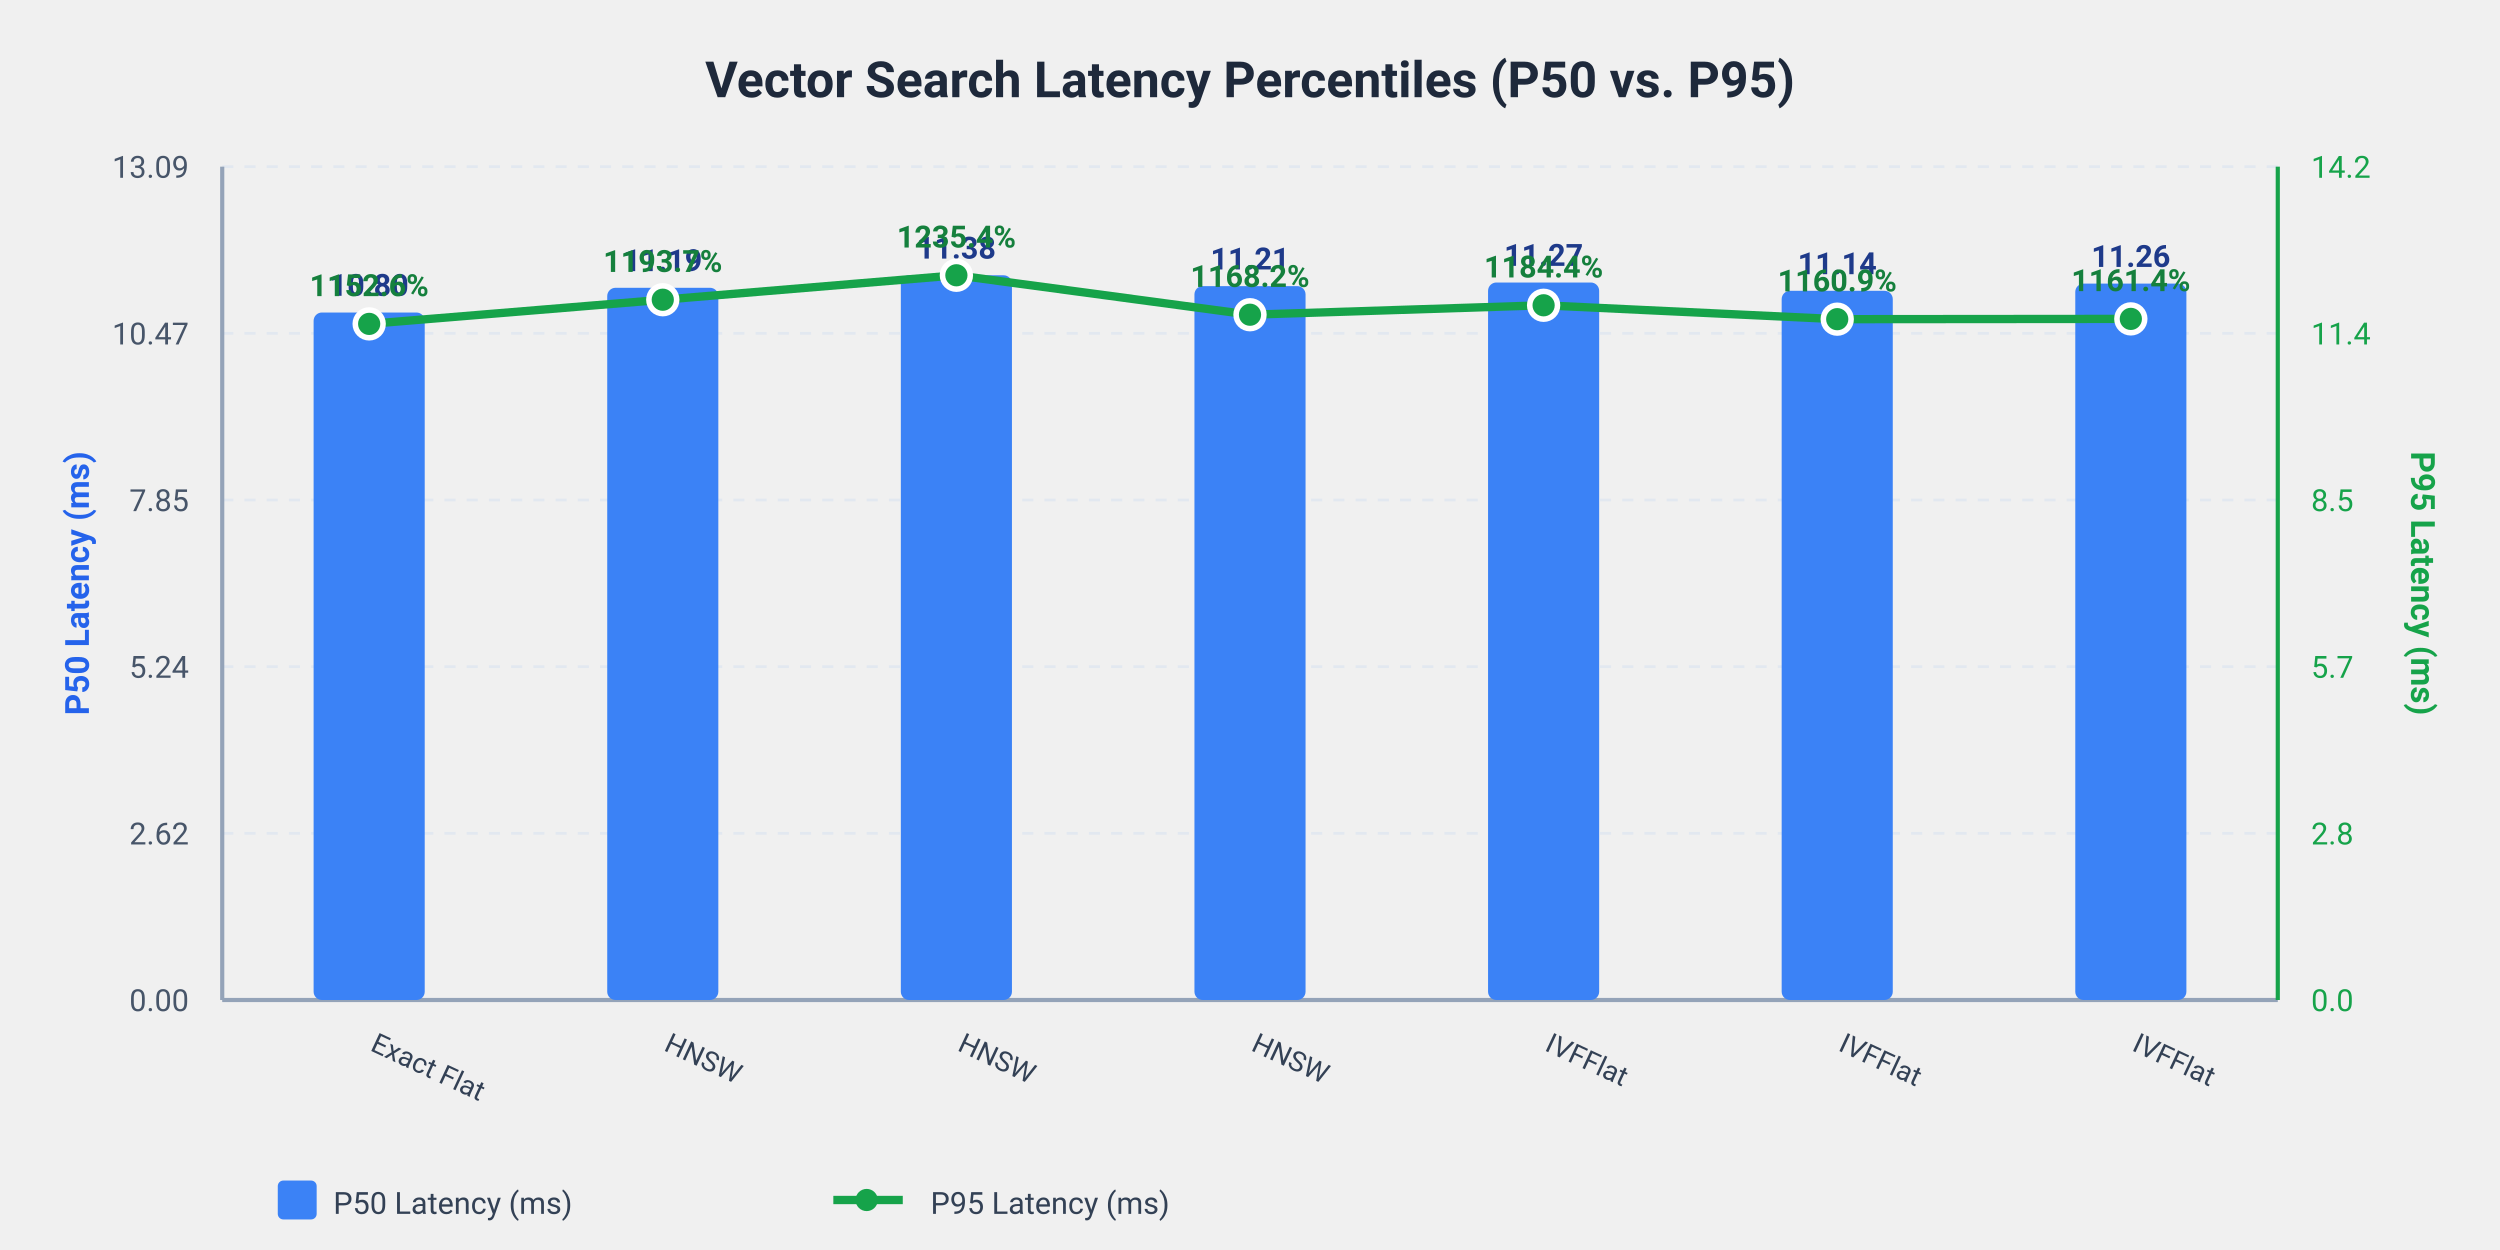
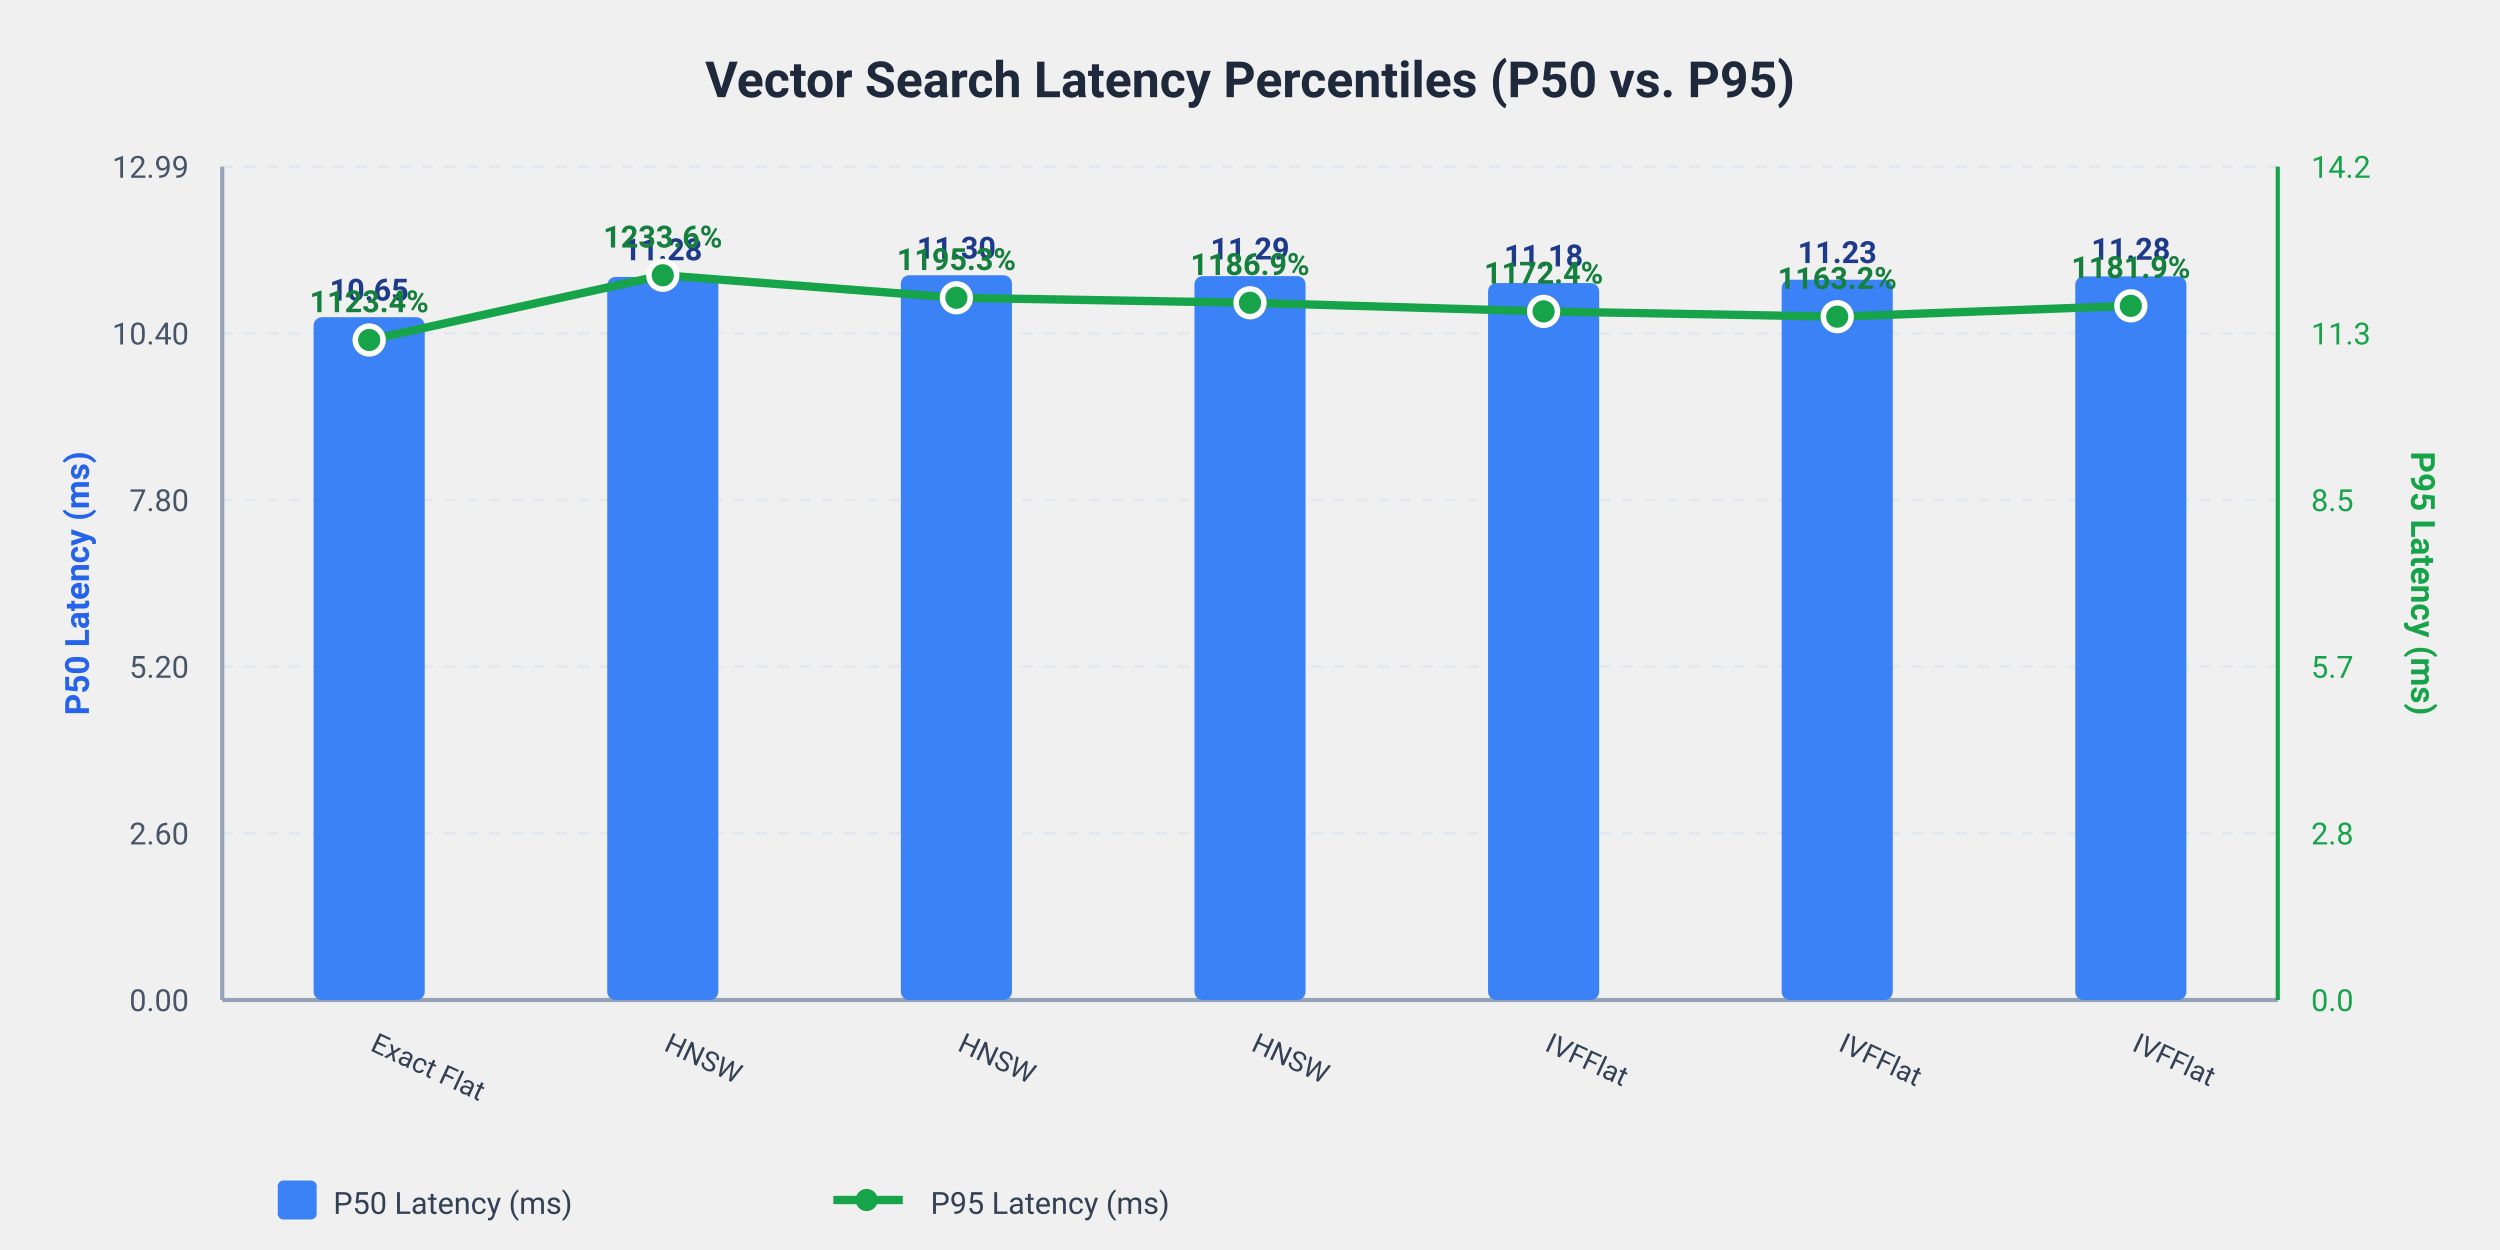
<svg xmlns="http://www.w3.org/2000/svg" viewBox="0 0 900 450" width="100%" height="100%" style="font-family: -apple-system, BlinkMacSystemFont, 'Segoe UI', Roboto, Helvetica, Arial, sans-serif; background: #ffffff;">
  <text x="450.0" y="35" text-anchor="middle" font-size="18" font-weight="bold" fill="#1e293b">Vector Search Latency Percentiles (P50 vs. P95)</text>
  <line x1="80" y1="360.0" x2="820" y2="360.0" stroke="#e2e8f0" stroke-width="1" stroke-dasharray="4,4" />
  <text x="68" y="364.0" text-anchor="end" font-size="11" fill="#475569">0.00</text>
  <text x="832" y="364.0" text-anchor="start" font-size="11" fill="#16a34a">0.0</text>
  <line x1="80" y1="300.0" x2="820" y2="300.0" stroke="#e2e8f0" stroke-width="1" stroke-dasharray="4,4" />
-   <text x="68" y="304.0" text-anchor="end" font-size="11" fill="#475569">2.62</text>
+   <text x="68" y="304.0" text-anchor="end" font-size="11" fill="#475569">2.60</text>
  <text x="832" y="304.0" text-anchor="start" font-size="11" fill="#16a34a">2.8</text>
  <line x1="80" y1="240.0" x2="820" y2="240.0" stroke="#e2e8f0" stroke-width="1" stroke-dasharray="4,4" />
-   <text x="68" y="244.0" text-anchor="end" font-size="11" fill="#475569">5.24</text>
+   <text x="68" y="244.0" text-anchor="end" font-size="11" fill="#475569">5.20</text>
  <text x="832" y="244.0" text-anchor="start" font-size="11" fill="#16a34a">5.7</text>
  <line x1="80" y1="180.0" x2="820" y2="180.0" stroke="#e2e8f0" stroke-width="1" stroke-dasharray="4,4" />
-   <text x="68" y="184.0" text-anchor="end" font-size="11" fill="#475569">7.85</text>
+   <text x="68" y="184.0" text-anchor="end" font-size="11" fill="#475569">7.80</text>
  <text x="832" y="184.0" text-anchor="start" font-size="11" fill="#16a34a">8.5</text>
  <line x1="80" y1="120.0" x2="820" y2="120.0" stroke="#e2e8f0" stroke-width="1" stroke-dasharray="4,4" />
-   <text x="68" y="124.0" text-anchor="end" font-size="11" fill="#475569">10.47</text>
-   <text x="832" y="124.0" text-anchor="start" font-size="11" fill="#16a34a">11.4</text>
+   <text x="68" y="124.0" text-anchor="end" font-size="11" fill="#475569">10.40</text>
+   <text x="832" y="124.0" text-anchor="start" font-size="11" fill="#16a34a">11.3</text>
  <line x1="80" y1="60.0" x2="820" y2="60.0" stroke="#e2e8f0" stroke-width="1" stroke-dasharray="4,4" />
-   <text x="68" y="64.0" text-anchor="end" font-size="11" fill="#475569">13.09</text>
+   <text x="68" y="64.0" text-anchor="end" font-size="11" fill="#475569">12.99</text>
  <text x="832" y="64.0" text-anchor="start" font-size="11" fill="#16a34a">14.2</text>
  <line x1="80" y1="360" x2="820" y2="360" stroke="#94a3b8" stroke-width="1.5" />
  <line x1="80" y1="60" x2="80" y2="360" stroke="#94a3b8" stroke-width="1.5" />
  <line x1="820" y1="60" x2="820" y2="360" stroke="#16a34a" stroke-width="1.5" />
  <text transform="rotate(-90)" x="-210.0" y="32" text-anchor="middle" font-size="12" font-weight="bold" fill="#2563eb">P50 Latency (ms)</text>
  <text transform="rotate(90)" x="210.0" y="-868" text-anchor="middle" font-size="12" font-weight="bold" fill="#16a34a">P95 Latency (ms)</text>
-   <rect x="112.9" y="112.5" width="40.0" height="247.5" fill="#3b82f6" rx="3" ry="3" />
-   <text x="132.9" y="106.5" text-anchor="middle" font-size="11" font-weight="bold" fill="#1e3a8a">10.80</text>
+   <rect x="112.9" y="114.2" width="40.0" height="245.8" fill="#3b82f6" rx="3" ry="3" />
+   <text x="132.9" y="108.2" text-anchor="middle" font-size="11" font-weight="bold" fill="#1e3a8a">10.65</text>
  <text transform="rotate(25, 132.9, 378)" x="132.9" y="378" text-anchor="start" font-size="10" fill="#334155">Exact Flat</text>
-   <rect x="218.6" y="103.6" width="40.0" height="256.4" fill="#3b82f6" rx="3" ry="3" />
-   <text x="238.6" y="97.6" text-anchor="middle" font-size="11" font-weight="bold" fill="#1e3a8a">11.19</text>
+   <rect x="218.6" y="99.7" width="40.0" height="260.3" fill="#3b82f6" rx="3" ry="3" />
+   <text x="238.6" y="93.7" text-anchor="middle" font-size="11" font-weight="bold" fill="#1e3a8a">11.28</text>
  <text transform="rotate(25, 238.6, 378)" x="238.6" y="378" text-anchor="start" font-size="10" fill="#334155">HNSW</text>
  <rect x="324.3" y="99.1" width="40.0" height="260.9" fill="#3b82f6" rx="3" ry="3" />
-   <text x="344.3" y="93.1" text-anchor="middle" font-size="11" font-weight="bold" fill="#1e3a8a">11.38</text>
+   <text x="344.3" y="93.1" text-anchor="middle" font-size="11" font-weight="bold" fill="#1e3a8a">11.30</text>
  <text transform="rotate(25, 344.3, 378)" x="344.3" y="378" text-anchor="start" font-size="10" fill="#334155">HNSW</text>
-   <rect x="430.0" y="103.0" width="40.0" height="257.0" fill="#3b82f6" rx="3" ry="3" />
-   <text x="450.0" y="97.0" text-anchor="middle" font-size="11" font-weight="bold" fill="#1e3a8a">11.21</text>
+   <rect x="430.0" y="99.4" width="40.0" height="260.6" fill="#3b82f6" rx="3" ry="3" />
+   <text x="450.0" y="93.4" text-anchor="middle" font-size="11" font-weight="bold" fill="#1e3a8a">11.29</text>
  <text transform="rotate(25, 450.0, 378)" x="450.0" y="378" text-anchor="start" font-size="10" fill="#334155">HNSW</text>
-   <rect x="535.7" y="101.7" width="40.0" height="258.3" fill="#3b82f6" rx="3" ry="3" />
-   <text x="555.7" y="95.7" text-anchor="middle" font-size="11" font-weight="bold" fill="#1e3a8a">11.27</text>
+   <rect x="535.7" y="101.9" width="40.0" height="258.1" fill="#3b82f6" rx="3" ry="3" />
+   <text x="555.7" y="95.9" text-anchor="middle" font-size="11" font-weight="bold" fill="#1e3a8a">11.18</text>
  <text transform="rotate(25, 555.7, 378)" x="555.7" y="378" text-anchor="start" font-size="10" fill="#334155">IVFFlat</text>
-   <rect x="641.4" y="104.7" width="40.0" height="255.3" fill="#3b82f6" rx="3" ry="3" />
-   <text x="661.4" y="98.7" text-anchor="middle" font-size="11" font-weight="bold" fill="#1e3a8a">11.14</text>
+   <rect x="641.4" y="100.7" width="40.0" height="259.3" fill="#3b82f6" rx="3" ry="3" />
+   <text x="661.4" y="94.7" text-anchor="middle" font-size="11" font-weight="bold" fill="#1e3a8a">11.23</text>
  <text transform="rotate(25, 661.4, 378)" x="661.4" y="378" text-anchor="start" font-size="10" fill="#334155">IVFFlat</text>
-   <rect x="747.1" y="102.1" width="40.0" height="257.9" fill="#3b82f6" rx="3" ry="3" />
-   <text x="767.1" y="96.1" text-anchor="middle" font-size="11" font-weight="bold" fill="#1e3a8a">11.26</text>
+   <rect x="747.1" y="99.5" width="40.0" height="260.5" fill="#3b82f6" rx="3" ry="3" />
+   <text x="767.1" y="93.5" text-anchor="middle" font-size="11" font-weight="bold" fill="#1e3a8a">11.28</text>
  <text transform="rotate(25, 767.1, 378)" x="767.1" y="378" text-anchor="start" font-size="10" fill="#334155">IVFFlat</text>
-   <polyline fill="none" stroke="#16a34a" stroke-width="3" stroke-linecap="round" stroke-linejoin="round" points="132.9,116.6 238.6,107.9 344.3,99.1 450.0,113.3 555.7,109.9 661.4,114.9 767.1,114.8" />
-   <circle cx="132.9" cy="116.6" r="5" fill="#16a34a" stroke="#ffffff" stroke-width="2" />
-   <text x="132.9" y="106.6" text-anchor="middle" font-size="11" font-weight="bold" fill="#15803d">1152.6%</text>
-   <circle cx="238.6" cy="107.9" r="5" fill="#16a34a" stroke="#ffffff" stroke-width="2" />
-   <text x="238.6" y="97.9" text-anchor="middle" font-size="11" font-weight="bold" fill="#15803d">1193.7%</text>
-   <circle cx="344.3" cy="99.1" r="5" fill="#16a34a" stroke="#ffffff" stroke-width="2" />
-   <text x="344.3" y="89.1" text-anchor="middle" font-size="11" font-weight="bold" fill="#15803d">1235.4%</text>
-   <circle cx="450.0" cy="113.3" r="5" fill="#16a34a" stroke="#ffffff" stroke-width="2" />
-   <text x="450.0" y="103.3" text-anchor="middle" font-size="11" font-weight="bold" fill="#15803d">1168.2%</text>
-   <circle cx="555.7" cy="109.9" r="5" fill="#16a34a" stroke="#ffffff" stroke-width="2" />
-   <text x="555.7" y="99.9" text-anchor="middle" font-size="11" font-weight="bold" fill="#15803d">1184.4%</text>
-   <circle cx="661.4" cy="114.9" r="5" fill="#16a34a" stroke="#ffffff" stroke-width="2" />
-   <text x="661.4" y="104.9" text-anchor="middle" font-size="11" font-weight="bold" fill="#15803d">1160.9%</text>
-   <circle cx="767.1" cy="114.8" r="5" fill="#16a34a" stroke="#ffffff" stroke-width="2" />
-   <text x="767.1" y="104.8" text-anchor="middle" font-size="11" font-weight="bold" fill="#15803d">1161.4%</text>
+   <polyline fill="none" stroke="#16a34a" stroke-width="3" stroke-linecap="round" stroke-linejoin="round" points="132.9,122.4 238.6,99.1 344.3,107.2 450.0,109.0 555.7,112.1 661.4,114.0 767.1,110.1" />
+   <circle cx="132.9" cy="122.4" r="5" fill="#16a34a" stroke="#ffffff" stroke-width="2" />
+   <text x="132.9" y="112.4" text-anchor="middle" font-size="11" font-weight="bold" fill="#15803d">1123.4%</text>
+   <circle cx="238.6" cy="99.1" r="5" fill="#16a34a" stroke="#ffffff" stroke-width="2" />
+   <text x="238.6" y="89.1" text-anchor="middle" font-size="11" font-weight="bold" fill="#15803d">1233.6%</text>
+   <circle cx="344.3" cy="107.2" r="5" fill="#16a34a" stroke="#ffffff" stroke-width="2" />
+   <text x="344.3" y="97.2" text-anchor="middle" font-size="11" font-weight="bold" fill="#15803d">1195.3%</text>
+   <circle cx="450.0" cy="109.0" r="5" fill="#16a34a" stroke="#ffffff" stroke-width="2" />
+   <text x="450.0" y="99.0" text-anchor="middle" font-size="11" font-weight="bold" fill="#15803d">1186.9%</text>
+   <circle cx="555.7" cy="112.1" r="5" fill="#16a34a" stroke="#ffffff" stroke-width="2" />
+   <text x="555.7" y="102.1" text-anchor="middle" font-size="11" font-weight="bold" fill="#15803d">1172.4%</text>
+   <circle cx="661.4" cy="114.0" r="5" fill="#16a34a" stroke="#ffffff" stroke-width="2" />
+   <text x="661.4" y="104.0" text-anchor="middle" font-size="11" font-weight="bold" fill="#15803d">1163.2%</text>
+   <circle cx="767.1" cy="110.1" r="5" fill="#16a34a" stroke="#ffffff" stroke-width="2" />
+   <text x="767.1" y="100.1" text-anchor="middle" font-size="11" font-weight="bold" fill="#15803d">1181.9%</text>
  <rect x="100" y="425" width="14" height="14" fill="#3b82f6" rx="2" />
  <text x="120" y="437" font-size="11" fill="#334155">P50 Latency (ms)</text>
  <line x1="300" y1="432" x2="325" y2="432" stroke="#16a34a" stroke-width="3" />
  <circle cx="312" cy="432" r="4" fill="#16a34a" />
  <text x="335" y="437" font-size="11" fill="#334155">P95 Latency (ms)</text>
</svg>
